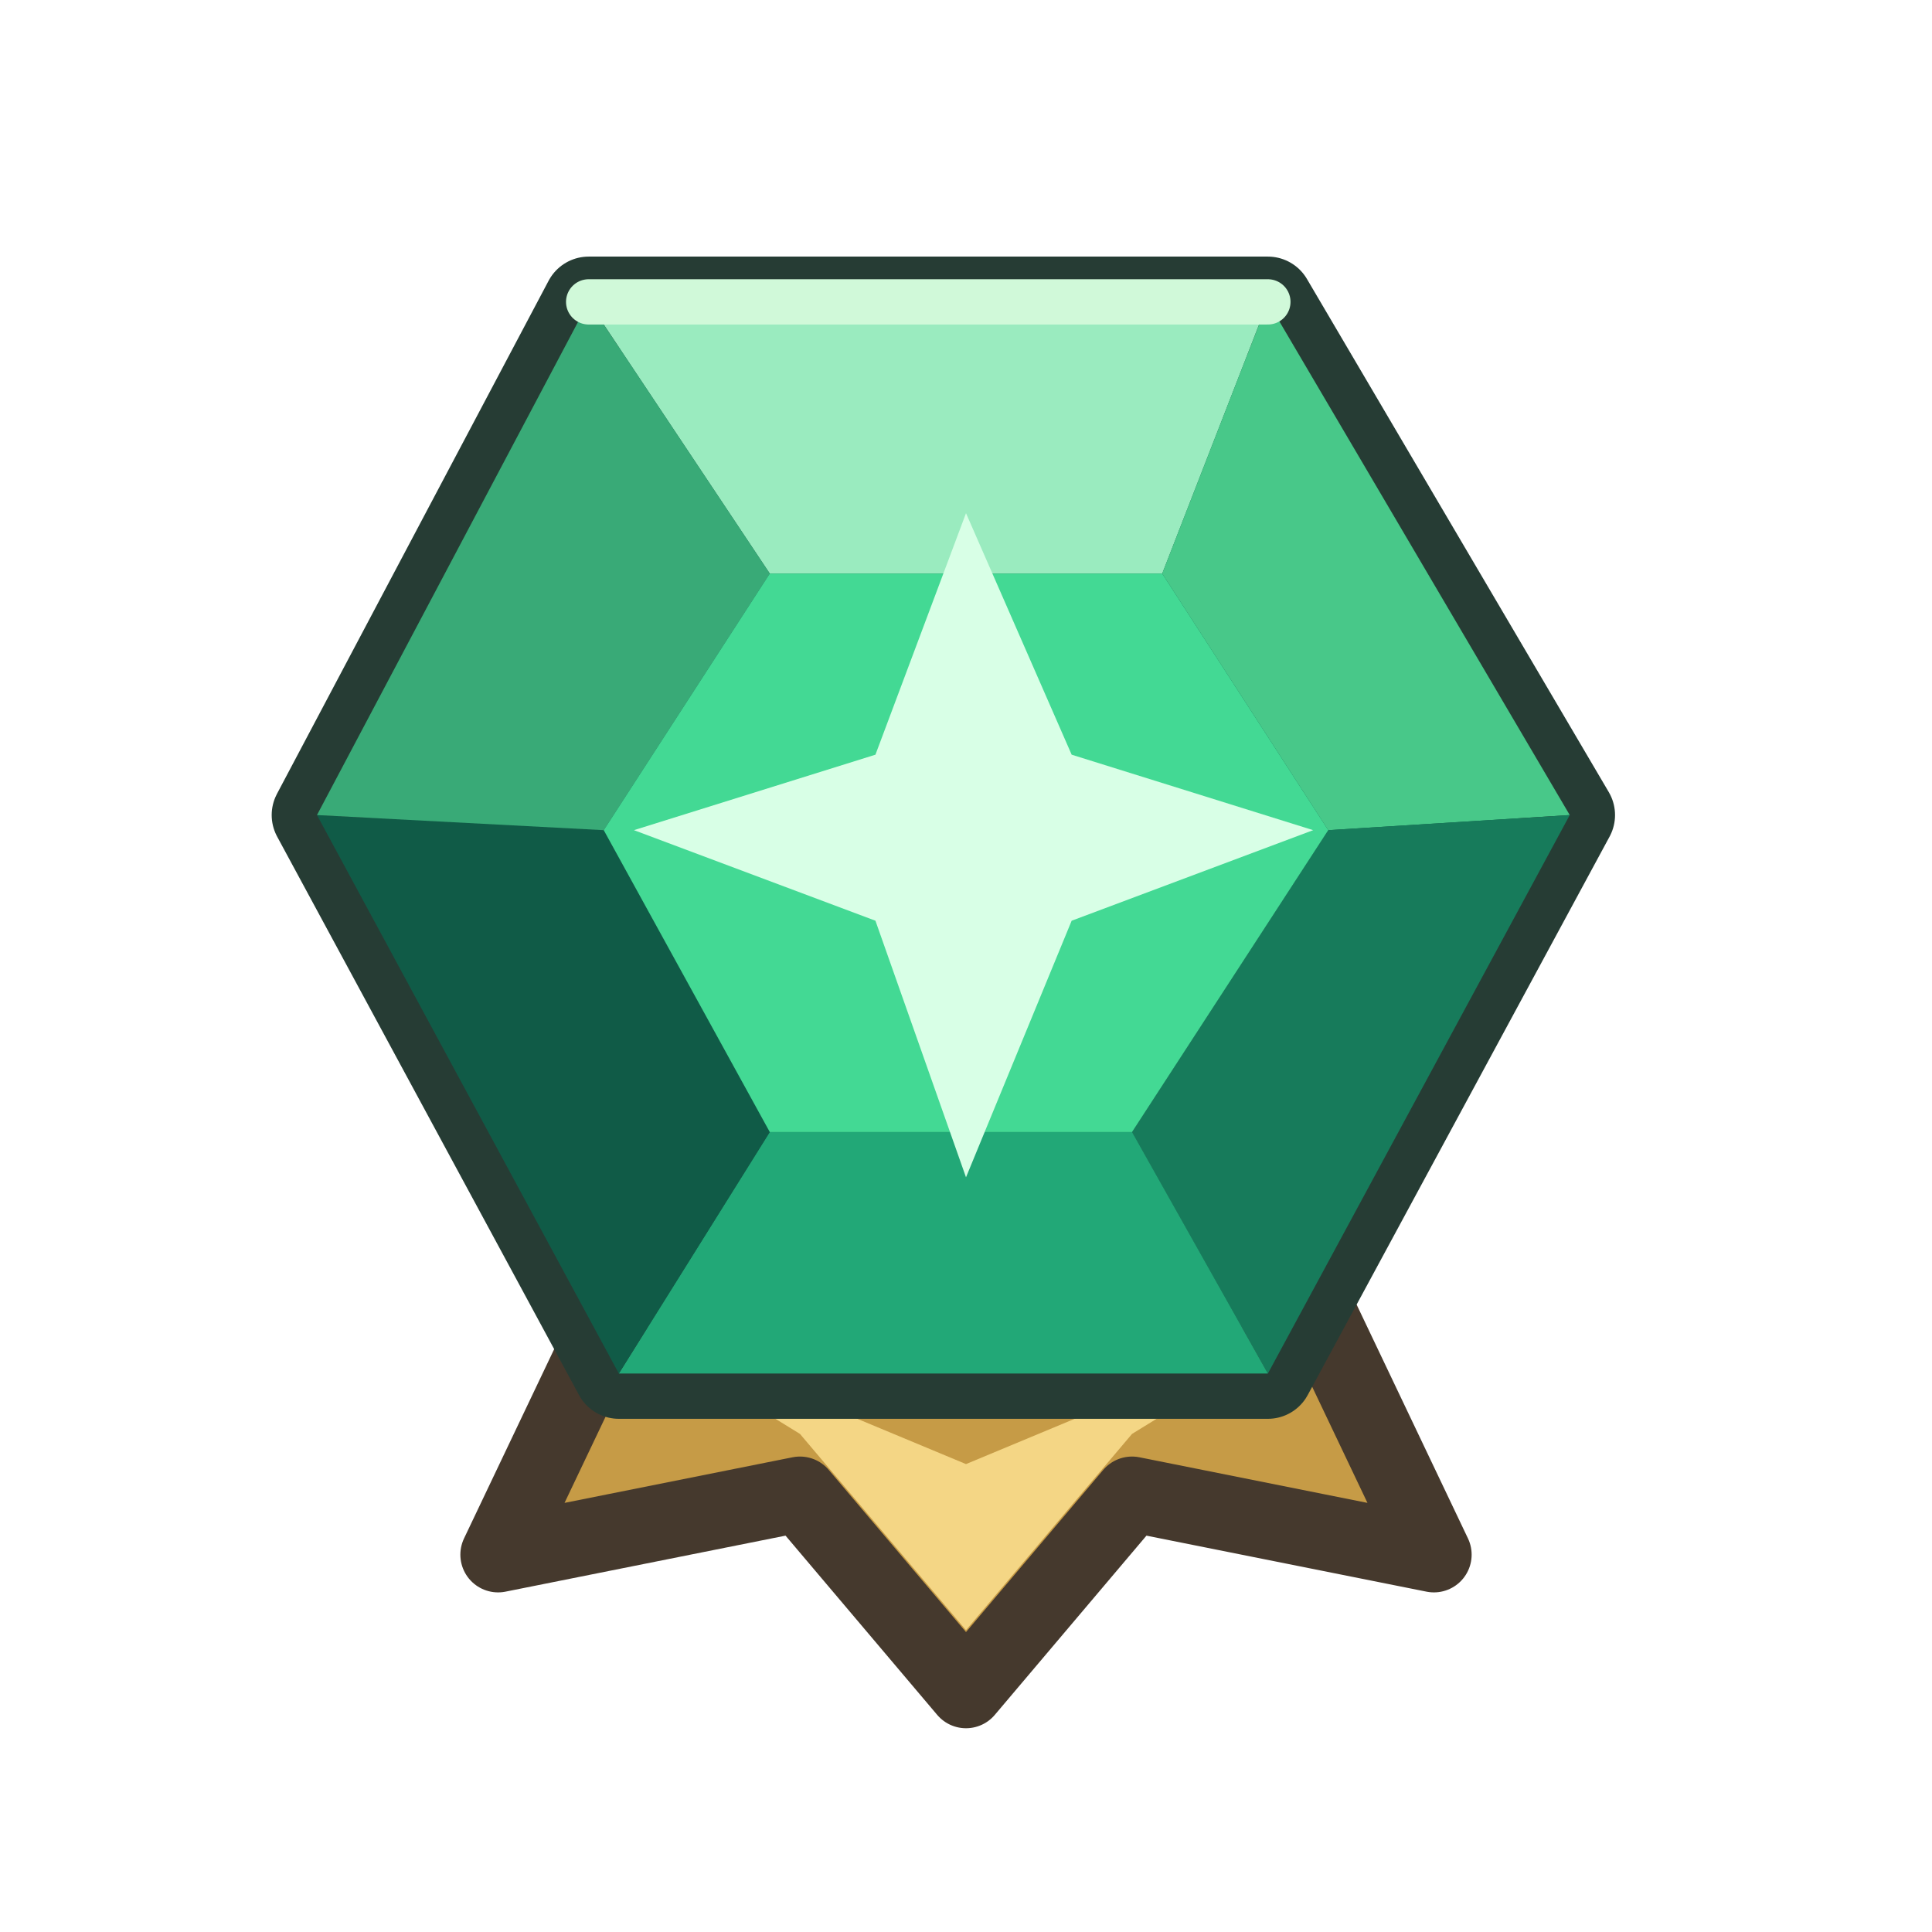
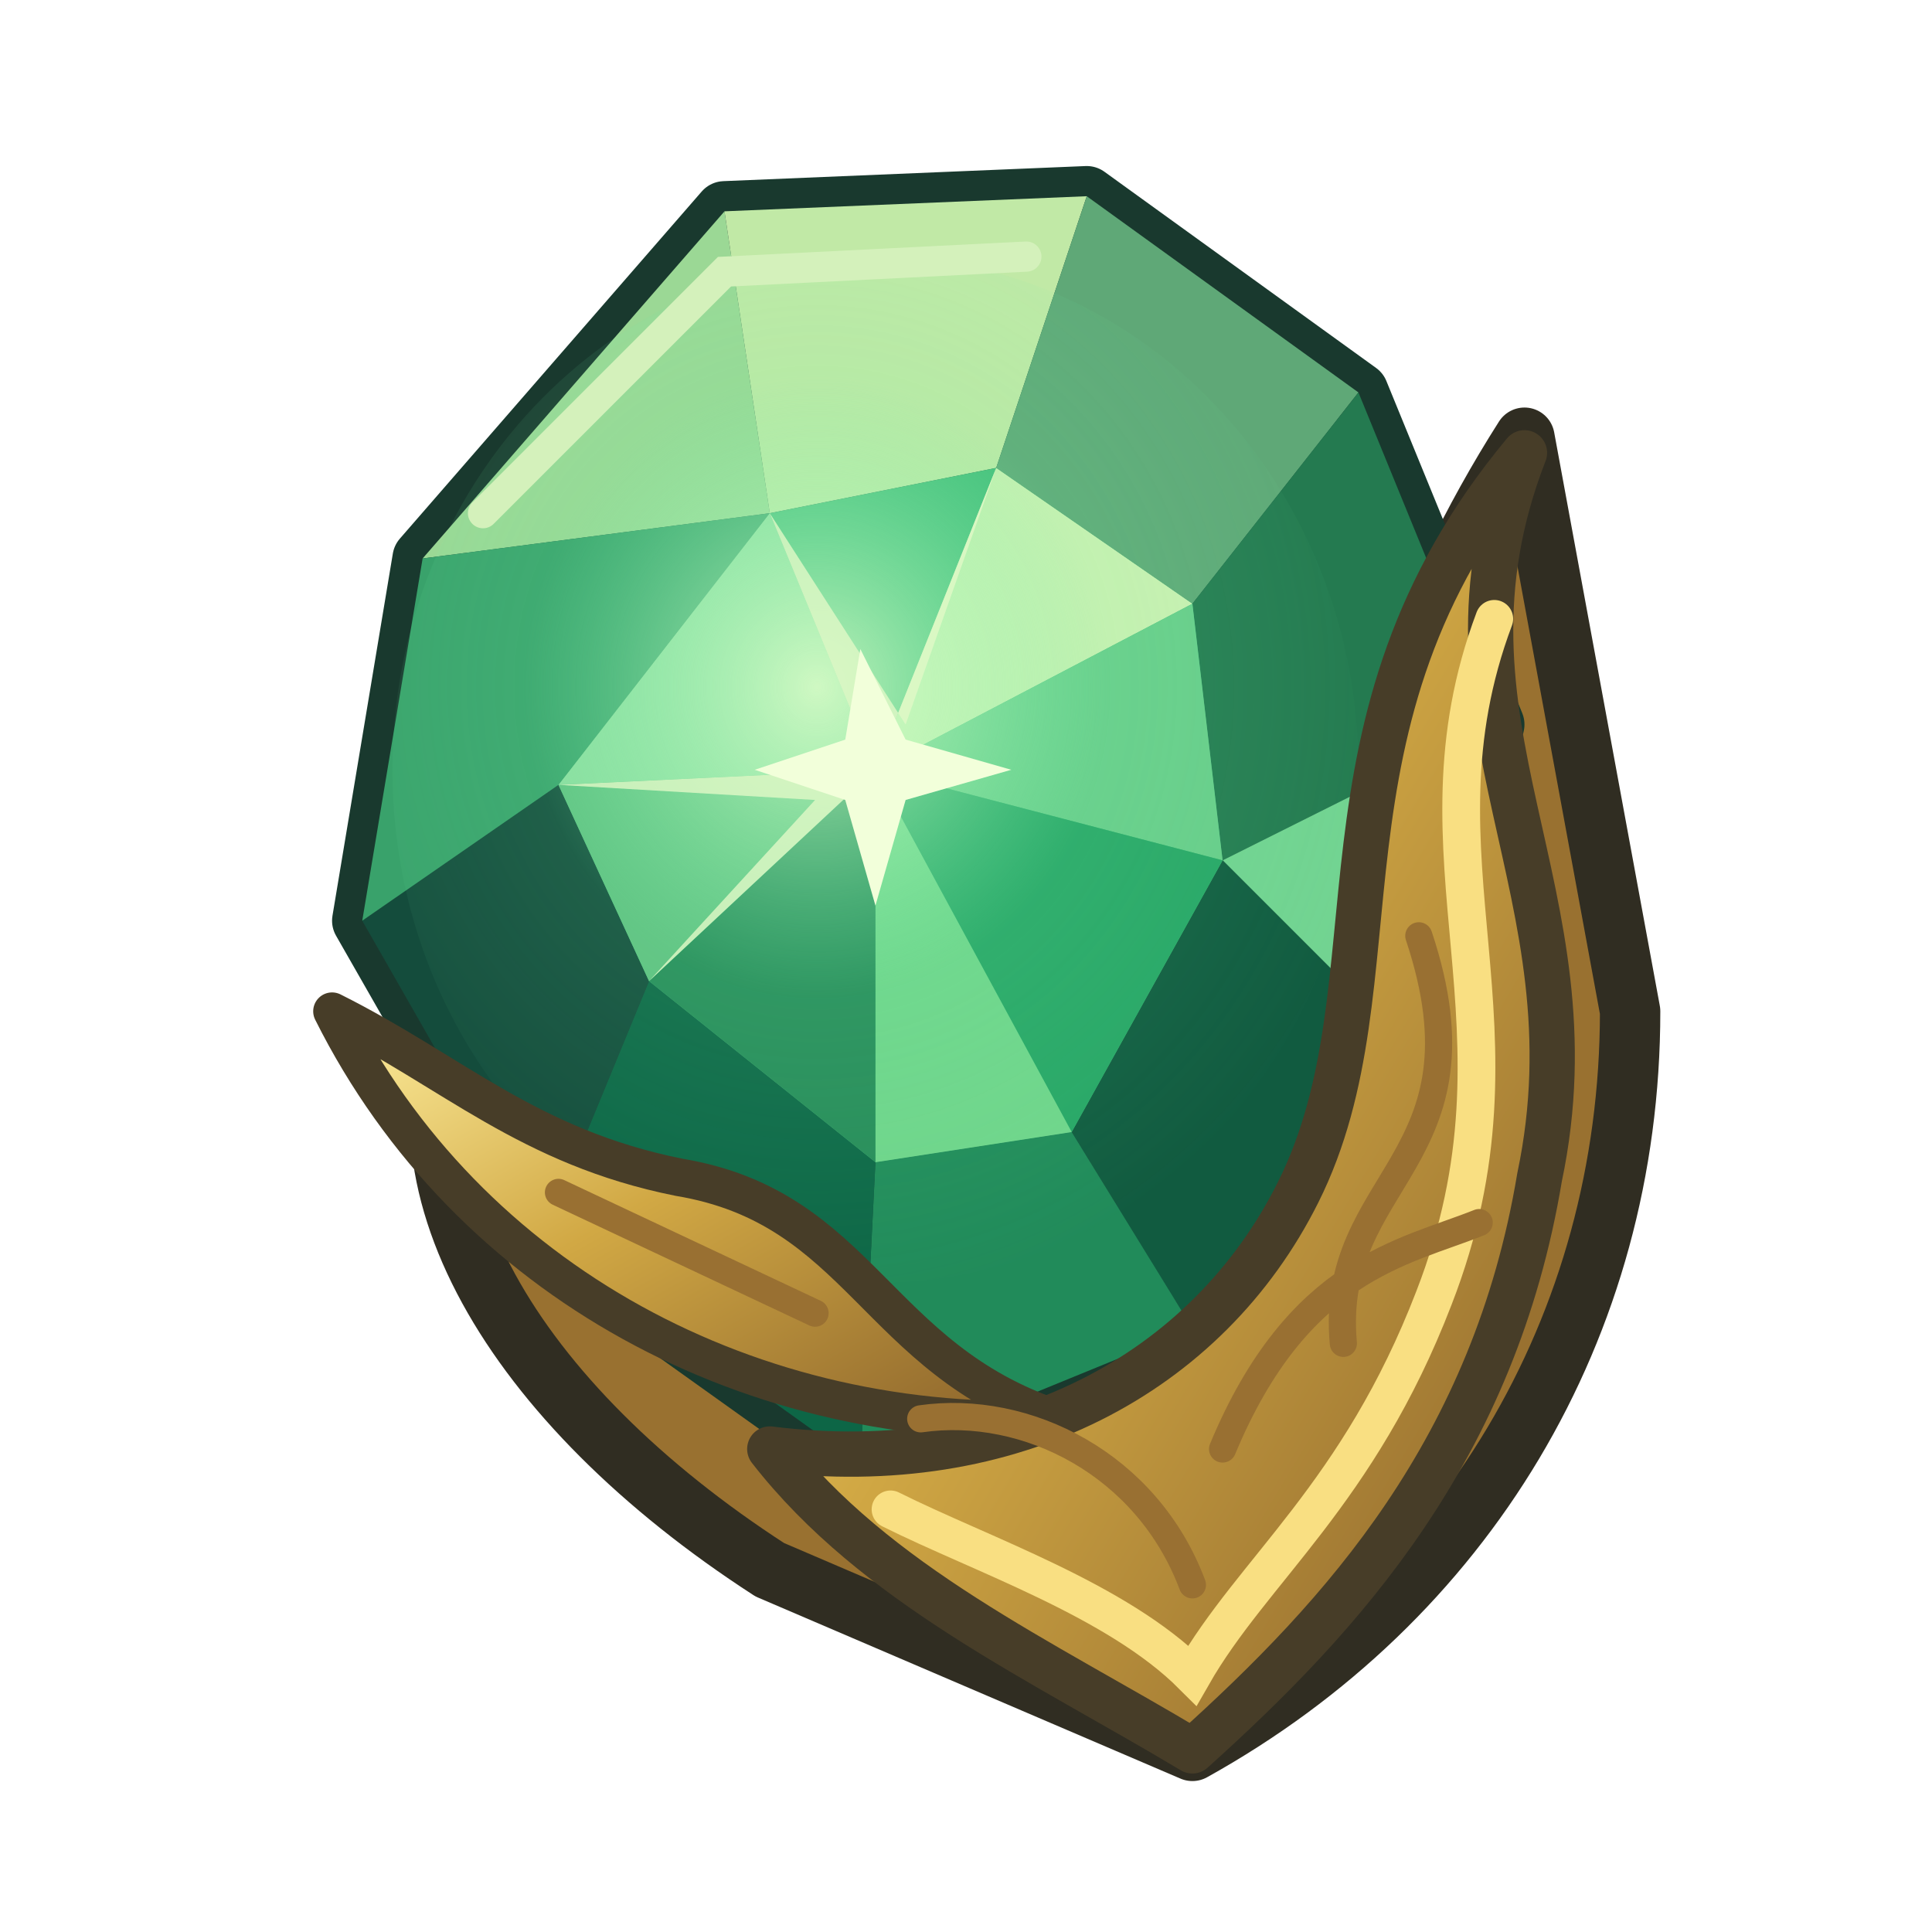
<svg xmlns="http://www.w3.org/2000/svg" width="128" height="128" viewBox="0 0 128 128">
-   <path d="M43 82 33 103 53 99 64 112 75 99 95 103 85 82Z" fill="#c69b46" stroke="#45392d" stroke-width="5" stroke-linejoin="round" />
-   <path d="m40 87 13 8 11 13 11-13 13-8-24 10Z" fill="#f4d685" />
-   <path d="M39 20 84 20 104 54 84 91 41 91 21 54Z" fill="#155c48" stroke="#263c34" stroke-width="6" stroke-linejoin="round" />
-   <path d="m39 20 12 18 26 0 7-18Z" fill="#9aebbf" />
-   <path d="m84 20-7 18 11 17 16-1Z" fill="#48c889" />
-   <path d="m104 54-16 1-13 20 9 16Z" fill="#177b5b" />
-   <path d="m84 91-9-16H51L41 91Z" fill="#22a877" />
-   <path d="M41 91 51 75 40 55 21 54Z" fill="#105b47" />
-   <path d="m21 54 19 1 11-17-12-18Z" fill="#39aa77" />
-   <path d="M51 38H77L88 55 75 75H51L40 55Z" fill="#43d994" />
-   <path d="m64 34 7 16 16 5-16 6-7 17-6-17-16-6 16-5Z" fill="#d8ffe6" />
-   <path d="m39 20 45 0" stroke="#d0f9d9" stroke-width="3" stroke-linecap="round" />
+   <defs>
+     <linearGradient id="gold" x1="0" y1="0" x2="1" y2="1">
+       <stop stop-color="#fff0a0" />
+       <stop offset=".45" stop-color="#d1a844" />
+       <stop offset="1" stop-color="#8a622b" />
+     </linearGradient>
+     <radialGradient id="light" cx=".44" cy=".42" r=".6">
+       <stop stop-color="#dfffcb" stop-opacity=".8" />
+       <stop offset=".5" stop-color="#70efa6" stop-opacity=".12" />
+       <stop offset="1" stop-color="#70efa6" stop-opacity="0" />
+     </radialGradient>
+   </defs>
+   <path d="M31 66C25 78 34 93 51 104L79 116C97 106 108 88 108 67L101 29C94 40 90 52 88 66Z" fill="#997130" stroke="#302d22" stroke-width="4" stroke-linejoin="round" />
+   <path d="M48 14 72 13 90 26 99 48 94 70 79 88 57 97 36 82 24 61 28 37Z" fill="#154d3b" stroke="#19392e" stroke-width="4" stroke-linejoin="round" />
+   <path d="M48 14 51 34 28 37Z" fill="#9bd895" />
+   <path d="m48 14 24-1-6 18-15 3Z" fill="#c1e9a6" />
+   <path d="m72 13 18 13-11 14-13-9Z" fill="#5fa877" />
+   <path d="m90 26 9 22-18 9-2-17Z" fill="#247a50" />
+   <path d="m99 48-5 22-13-13Z" fill="#72d391" />
+   <path d="m94 70-15 18-8-13 10-18Z" fill="#115b40" />
+   <path d="m79 88-22 9 1-20 13-2Z" fill="#218b5a" />
+   <path d="M57 97 36 82 43 65 58 77Z" fill="#0d6646" />
+   <path d="M36 82 24 61 37 52 43 65Z" fill="#144c3c" />
+   <path d="m24 61 4-24 23-3-14 18Z" fill="#39a26b" />
+   <path d="m51 34 15-3 13 9 2 17-10 18-13 2-15-12-6-13Z" fill="#42bc78" />
+   <path d="m51 34 7 17-21 1Z" fill="#8fdda0" />
+   <path d="m66 31-8 20 21-11Z" fill="#cdf1b2" />
+   <path d="m79 40-21 11 23 6Z" fill="#69cd8a" />
+   <path d="m81 57-23-6 13 24Z" fill="#28a666" />
+   <path d="m71 75-13-24 0 26Z" fill="#70d58b" />
+   <path d="m58 77 0-26-15 14Z" fill="#278b59" />
+   <path d="m43 65 15-14-21 1Z" fill="#61c181" />
+   <ellipse cx="58" cy="51" rx="32" ry="34" fill="url(#light)" />
+   <path d="m51 34 7 17 8-20-6 17ZM37 52l21-1-15 14 11-12Z" fill="#e1f9c7" opacity=".8" />
+   <path d="m57 43 3 6 7 2-7 2-2 7-2-7-6-2 6-2Z" fill="#f2ffda" />
+   <path d="m32 34 16-16 20-1" fill="none" stroke="#d4f1bb" stroke-width="2" stroke-linecap="round" />
+   <path d="M22 67C30 71 35 76 45 78 57 80 58 90 70 94 50 95 31 85 22 67Z" fill="url(#gold)" stroke="#473d28" stroke-width="2.5" stroke-linejoin="round" />
+   <path d="M101 30C94 48 106 59 102 78 99 96 89 107 79 116 69 110 58 105 51 96 67 98 80 91 86 79 93 65 86 48 101 30Z" fill="url(#gold)" stroke="#473d28" stroke-width="3" stroke-linejoin="round" />
+   <path d="M99 41C93 57 102 68 95 86 90 99 83 104 79 111 74 106 65 103 59 100" fill="none" stroke="#f9df82" stroke-width="2.5" stroke-linecap="round" />
+   <path d="M94 62C99 77 88 78 89 89M81 96c5-12 12-13 17-15M79 105c-3-8-11-12-18-11M37 79l17 8" fill="none" stroke="#997032" stroke-width="1.8" stroke-linecap="round" />
</svg>
